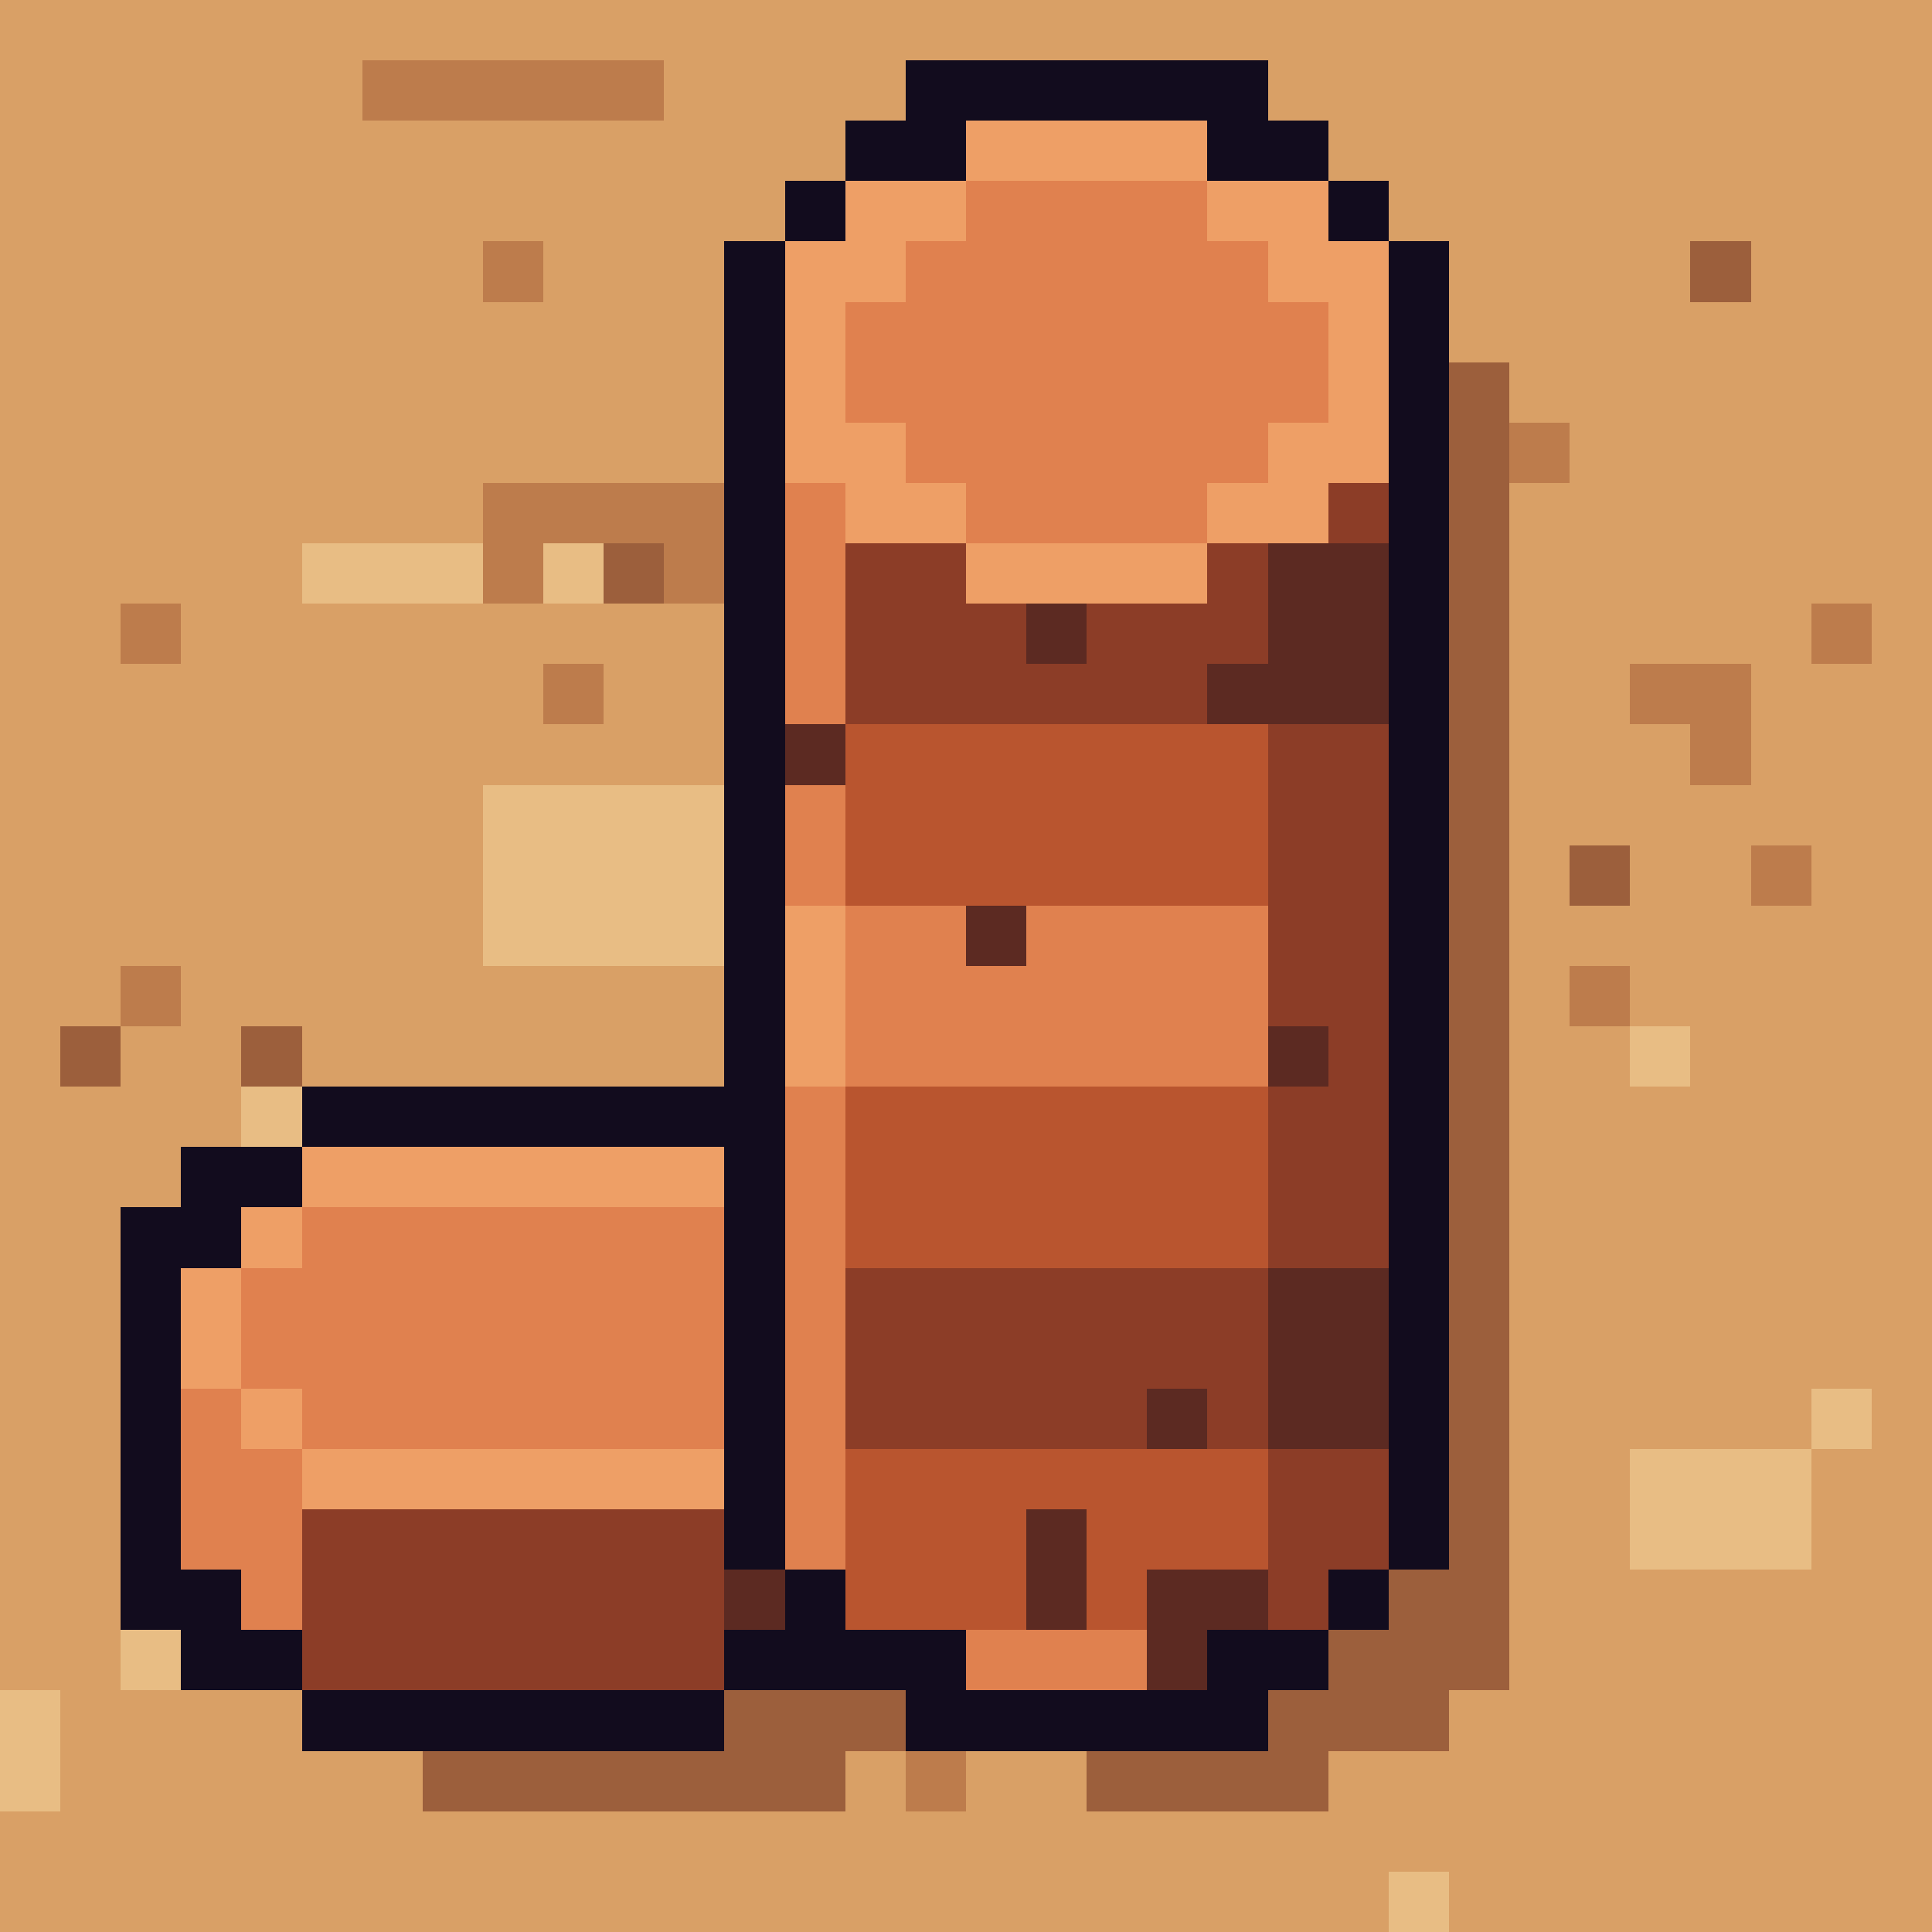
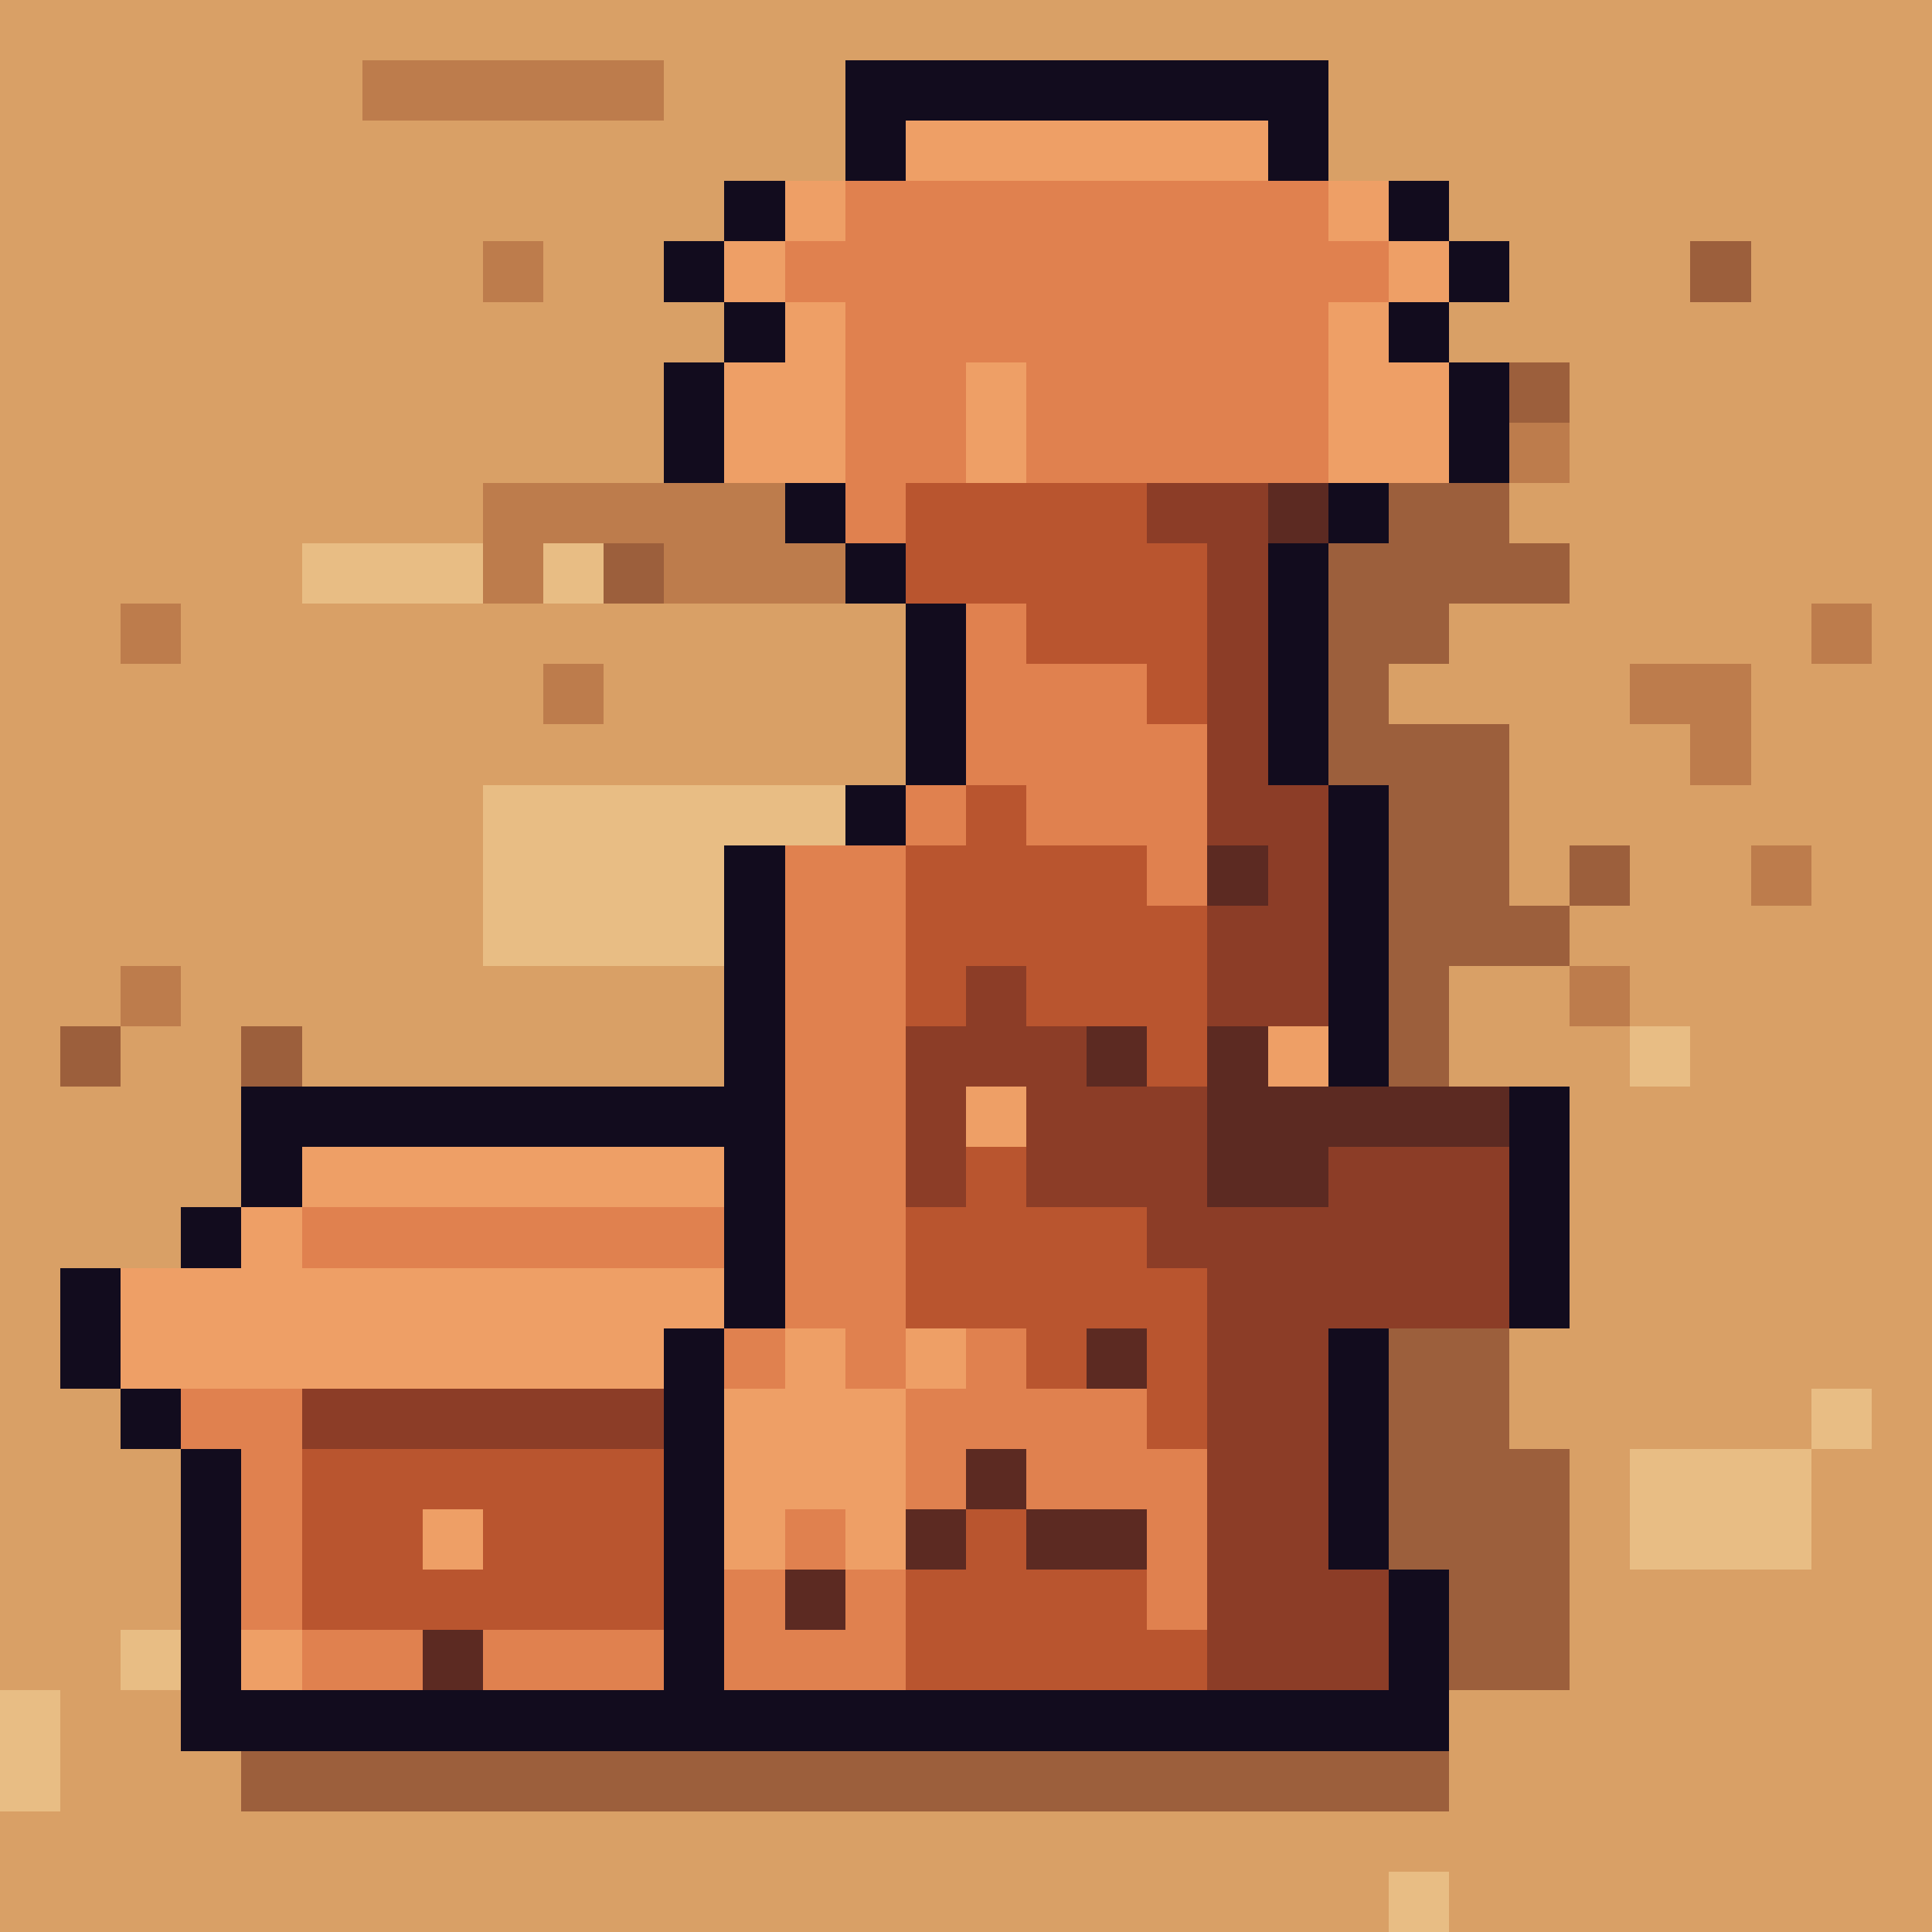
<svg xmlns="http://www.w3.org/2000/svg" viewBox="0 0 32 32" shape-rendering="crispEdges">
-   <path fill="#d9a066" d="M0 0h32v1h-32zM0 1h6v1h-6zM11 1h4v1h-4zM21 1h11v1h-11zM0 2h14v1h-14zM22 2h10v1h-10zM0 3h13v1h-13zM23 3h9v1h-9zM0 4h8v1h-8zM9 4h3v1h-3zM24 4h4v1h-4zM29 4h3v1h-3zM0 5h12v1h-12zM24 5h8v1h-8zM0 6h12v1h-12zM25 6h7v1h-7zM0 7h12v1h-12zM26 7h6v1h-6zM0 8h8v1h-8zM25 8h7v1h-7zM0 9h5v1h-5zM25 9h7v1h-7zM0 10h2v1h-2zM3 10h9v1h-9zM25 10h5v1h-5zM31 10h1v1h-1zM0 11h9v1h-9zM10 11h2v1h-2zM25 11h2v1h-2zM29 11h3v1h-3zM0 12h12v1h-12zM25 12h3v1h-3zM29 12h3v1h-3zM0 13h8v1h-8zM25 13h7v1h-7zM0 14h8v1h-8zM25 14h1v1h-1zM27 14h2v1h-2zM30 14h2v1h-2zM0 15h8v1h-8zM25 15h7v1h-7zM0 16h2v1h-2zM3 16h9v1h-9zM25 16h1v1h-1zM27 16h5v1h-5zM0 17h1v1h-1zM2 17h2v1h-2zM5 17h7v1h-7zM25 17h2v1h-2zM28 17h4v1h-4zM0 18h4v1h-4zM25 18h7v1h-7zM0 19h3v1h-3zM25 19h7v1h-7zM0 20h2v1h-2zM25 20h7v1h-7zM0 21h2v1h-2zM25 21h7v1h-7zM0 22h2v1h-2zM25 22h7v1h-7zM0 23h2v1h-2zM25 23h5v1h-5zM31 23h1v1h-1zM0 24h2v1h-2zM25 24h2v1h-2zM30 24h2v1h-2zM0 25h2v1h-2zM25 25h2v1h-2zM30 25h2v1h-2zM0 26h2v1h-2zM25 26h7v1h-7zM0 27h2v1h-2zM25 27h7v1h-7zM1 28h4v1h-4zM24 28h8v1h-8zM1 29h6v1h-6zM14 29h1v1h-1zM16 29h2v1h-2zM22 29h10v1h-10zM0 30h32v1h-32zM0 31h23v1h-23zM24 31h8v1h-8z" />
-   <path fill="#bd7c4c" d="M6 1h5v1h-5zM8 4h1v1h-1zM25 7h1v1h-1zM8 8h4v1h-4zM8 9h1v1h-1zM11 9h1v1h-1zM2 10h1v1h-1zM30 10h1v1h-1zM9 11h1v1h-1zM27 11h2v1h-2zM28 12h1v1h-1zM29 14h1v1h-1zM2 16h1v1h-1zM26 16h1v1h-1zM15 29h1v1h-1z" />
-   <path fill="#120c1e" d="M15 1h6v1h-6zM14 2h2v1h-2zM20 2h2v1h-2zM13 3h1v1h-1zM22 3h1v1h-1zM12 4h1v1h-1zM23 4h1v1h-1zM12 5h1v1h-1zM23 5h1v1h-1zM12 6h1v1h-1zM23 6h1v1h-1zM12 7h1v1h-1zM23 7h1v1h-1zM12 8h1v1h-1zM23 8h1v1h-1zM12 9h1v1h-1zM23 9h1v1h-1zM12 10h1v1h-1zM23 10h1v1h-1zM12 11h1v1h-1zM23 11h1v1h-1zM12 12h1v1h-1zM23 12h1v1h-1zM12 13h1v1h-1zM23 13h1v1h-1zM12 14h1v1h-1zM23 14h1v1h-1zM12 15h1v1h-1zM23 15h1v1h-1zM12 16h1v1h-1zM23 16h1v1h-1zM12 17h1v1h-1zM23 17h1v1h-1zM5 18h8v1h-8zM23 18h1v1h-1zM3 19h2v1h-2zM12 19h1v1h-1zM23 19h1v1h-1zM2 20h2v1h-2zM12 20h1v1h-1zM23 20h1v1h-1zM2 21h1v1h-1zM12 21h1v1h-1zM23 21h1v1h-1zM2 22h1v1h-1zM12 22h1v1h-1zM23 22h1v1h-1zM2 23h1v1h-1zM12 23h1v1h-1zM23 23h1v1h-1zM2 24h1v1h-1zM12 24h1v1h-1zM23 24h1v1h-1zM2 25h1v1h-1zM12 25h1v1h-1zM23 25h1v1h-1zM2 26h2v1h-2zM13 26h1v1h-1zM22 26h1v1h-1zM3 27h2v1h-2zM12 27h4v1h-4zM20 27h2v1h-2zM5 28h7v1h-7zM15 28h6v1h-6z" />
-   <path fill="#ee9f66" d="M16 2h4v1h-4zM14 3h2v1h-2zM20 3h2v1h-2zM13 4h2v1h-2zM21 4h2v1h-2zM13 5h1v1h-1zM22 5h1v1h-1zM13 6h1v1h-1zM22 6h1v1h-1zM13 7h2v1h-2zM21 7h2v1h-2zM14 8h2v1h-2zM20 8h2v1h-2zM16 9h4v1h-4zM13 15h1v1h-1zM13 16h1v1h-1zM13 17h1v1h-1zM5 19h7v1h-7zM4 20h1v1h-1zM3 21h1v1h-1zM3 22h1v1h-1zM4 23h1v1h-1zM5 24h7v1h-7z" />
-   <path fill="#e0814f" d="M16 3h4v1h-4zM15 4h6v1h-6zM14 5h8v1h-8zM14 6h8v1h-8zM15 7h6v1h-6zM13 8h1v1h-1zM16 8h4v1h-4zM13 9h1v1h-1zM13 10h1v1h-1zM13 11h1v1h-1zM13 13h1v1h-1zM13 14h1v1h-1zM14 15h2v1h-2zM17 15h4v1h-4zM14 16h7v1h-7zM14 17h7v1h-7zM13 18h1v1h-1zM13 19h1v1h-1zM5 20h7v1h-7zM13 20h1v1h-1zM4 21h8v1h-8zM13 21h1v1h-1zM4 22h8v1h-8zM13 22h1v1h-1zM3 23h1v1h-1zM5 23h7v1h-7zM13 23h1v1h-1zM3 24h2v1h-2zM13 24h1v1h-1zM3 25h2v1h-2zM13 25h1v1h-1zM4 26h1v1h-1zM16 27h3v1h-3z" />
-   <path fill="#9c5f3c" d="M28 4h1v1h-1zM24 6h1v1h-1zM24 7h1v1h-1zM24 8h1v1h-1zM10 9h1v1h-1zM24 9h1v1h-1zM24 10h1v1h-1zM24 11h1v1h-1zM24 12h1v1h-1zM24 13h1v1h-1zM24 14h1v1h-1zM26 14h1v1h-1zM24 15h1v1h-1zM24 16h1v1h-1zM1 17h1v1h-1zM4 17h1v1h-1zM24 17h1v1h-1zM24 18h1v1h-1zM24 19h1v1h-1zM24 20h1v1h-1zM24 21h1v1h-1zM24 22h1v1h-1zM24 23h1v1h-1zM24 24h1v1h-1zM24 25h1v1h-1zM23 26h2v1h-2zM22 27h3v1h-3zM12 28h3v1h-3zM21 28h3v1h-3zM7 29h7v1h-7zM18 29h4v1h-4z" />
-   <path fill="#8c3d27" d="M22 8h1v1h-1zM14 9h2v1h-2zM20 9h1v1h-1zM14 10h3v1h-3zM18 10h3v1h-3zM14 11h6v1h-6zM21 12h2v1h-2zM21 13h2v1h-2zM21 14h2v1h-2zM21 15h2v1h-2zM21 16h2v1h-2zM22 17h1v1h-1zM21 18h2v1h-2zM21 19h2v1h-2zM21 20h2v1h-2zM14 21h7v1h-7zM14 22h7v1h-7zM14 23h5v1h-5zM20 23h1v1h-1zM21 24h2v1h-2zM5 25h7v1h-7zM21 25h2v1h-2zM5 26h7v1h-7zM21 26h1v1h-1zM5 27h7v1h-7z" />
-   <path fill="#e8bd84" d="M5 9h3v1h-3zM9 9h1v1h-1zM8 13h4v1h-4zM8 14h4v1h-4zM8 15h4v1h-4zM27 17h1v1h-1zM4 18h1v1h-1zM30 23h1v1h-1zM27 24h3v1h-3zM27 25h3v1h-3zM2 27h1v1h-1zM0 28h1v1h-1zM0 29h1v1h-1zM23 31h1v1h-1z" />
-   <path fill="#5c2a22" d="M21 9h2v1h-2zM17 10h1v1h-1zM21 10h2v1h-2zM20 11h3v1h-3zM13 12h1v1h-1zM16 15h1v1h-1zM21 17h1v1h-1zM21 21h2v1h-2zM21 22h2v1h-2zM19 23h1v1h-1zM21 23h2v1h-2zM17 25h1v1h-1zM12 26h1v1h-1zM17 26h1v1h-1zM19 26h2v1h-2zM19 27h1v1h-1z" />
-   <path fill="#b9552f" d="M14 12h7v1h-7zM14 13h7v1h-7zM14 14h7v1h-7zM14 18h7v1h-7zM14 19h7v1h-7zM14 20h7v1h-7zM14 24h7v1h-7zM14 25h3v1h-3zM18 25h3v1h-3zM14 26h3v1h-3zM18 26h1v1h-1z" />
+   <path fill="#d9a066" d="M0 0h32v1h-32zM0 1h6v1h-6zM11 1h3v1h-3zM22 1h10v1h-10zM0 2h14v1h-14zM22 2h10v1h-10zM0 3h12v1h-12zM24 3h8v1h-8zM0 4h8v1h-8zM9 4h2v1h-2zM25 4h3v1h-3zM29 4h3v1h-3zM0 5h12v1h-12zM24 5h8v1h-8zM0 6h11v1h-11zM26 6h6v1h-6zM0 7h11v1h-11zM26 7h6v1h-6zM0 8h8v1h-8zM25 8h7v1h-7zM0 9h5v1h-5zM26 9h6v1h-6zM0 10h2v1h-2zM3 10h12v1h-12zM24 10h6v1h-6zM31 10h1v1h-1zM0 11h9v1h-9zM10 11h5v1h-5zM23 11h4v1h-4zM29 11h3v1h-3zM0 12h15v1h-15zM25 12h3v1h-3zM29 12h3v1h-3zM0 13h8v1h-8zM25 13h7v1h-7zM0 14h8v1h-8zM25 14h1v1h-1zM27 14h2v1h-2zM30 14h2v1h-2zM0 15h8v1h-8zM26 15h6v1h-6zM0 16h2v1h-2zM3 16h9v1h-9zM24 16h2v1h-2zM27 16h5v1h-5zM0 17h1v1h-1zM2 17h2v1h-2zM5 17h7v1h-7zM24 17h3v1h-3zM28 17h4v1h-4zM0 18h4v1h-4zM26 18h6v1h-6zM0 19h4v1h-4zM26 19h6v1h-6zM0 20h3v1h-3zM26 20h6v1h-6zM0 21h1v1h-1zM26 21h6v1h-6zM0 22h1v1h-1zM25 22h7v1h-7zM0 23h2v1h-2zM25 23h5v1h-5zM31 23h1v1h-1zM0 24h3v1h-3zM26 24h1v1h-1zM30 24h2v1h-2zM0 25h3v1h-3zM26 25h1v1h-1zM30 25h2v1h-2zM0 26h3v1h-3zM26 26h6v1h-6zM0 27h2v1h-2zM26 27h6v1h-6zM1 28h2v1h-2zM24 28h8v1h-8zM1 29h3v1h-3zM24 29h8v1h-8zM0 30h32v1h-32zM0 31h23v1h-23zM24 31h8v1h-8z" />
+   <path fill="#bd7c4c" d="M6 1h5v1h-5zM8 4h1v1h-1zM25 7h1v1h-1zM8 8h5v1h-5zM8 9h1v1h-1zM11 9h3v1h-3zM2 10h1v1h-1zM30 10h1v1h-1zM9 11h1v1h-1zM27 11h2v1h-2zM28 12h1v1h-1zM29 14h1v1h-1zM2 16h1v1h-1zM26 16h1v1h-1z" />
+   <path fill="#120c1e" d="M14 1h8v1h-8zM14 2h1v1h-1zM21 2h1v1h-1zM12 3h1v1h-1zM23 3h1v1h-1zM11 4h1v1h-1zM24 4h1v1h-1zM12 5h1v1h-1zM23 5h1v1h-1zM11 6h1v1h-1zM24 6h1v1h-1zM11 7h1v1h-1zM24 7h1v1h-1zM13 8h1v1h-1zM22 8h1v1h-1zM14 9h1v1h-1zM21 9h1v1h-1zM15 10h1v1h-1zM21 10h1v1h-1zM15 11h1v1h-1zM21 11h1v1h-1zM15 12h1v1h-1zM21 12h1v1h-1zM14 13h1v1h-1zM22 13h1v1h-1zM12 14h1v1h-1zM22 14h1v1h-1zM12 15h1v1h-1zM22 15h1v1h-1zM12 16h1v1h-1zM22 16h1v1h-1zM12 17h1v1h-1zM22 17h1v1h-1zM4 18h9v1h-9zM25 18h1v1h-1zM4 19h1v1h-1zM12 19h1v1h-1zM25 19h1v1h-1zM3 20h1v1h-1zM12 20h1v1h-1zM25 20h1v1h-1zM1 21h1v1h-1zM12 21h1v1h-1zM25 21h1v1h-1zM1 22h1v1h-1zM11 22h1v1h-1zM22 22h1v1h-1zM2 23h1v1h-1zM11 23h1v1h-1zM22 23h1v1h-1zM3 24h1v1h-1zM11 24h1v1h-1zM22 24h1v1h-1zM3 25h1v1h-1zM11 25h1v1h-1zM22 25h1v1h-1zM3 26h1v1h-1zM11 26h1v1h-1zM23 26h1v1h-1zM3 27h1v1h-1zM11 27h1v1h-1zM23 27h1v1h-1zM3 28h21v1h-21z" />
+   <path fill="#ee9f66" d="M15 2h6v1h-6zM13 3h1v1h-1zM22 3h1v1h-1zM12 4h1v1h-1zM23 4h1v1h-1zM13 5h1v1h-1zM22 5h1v1h-1zM12 6h2v1h-2zM16 6h1v1h-1zM22 6h2v1h-2zM12 7h2v1h-2zM16 7h1v1h-1zM22 7h2v1h-2zM21 17h1v1h-1zM16 18h1v1h-1zM5 19h7v1h-7zM4 20h1v1h-1zM2 21h10v1h-10zM2 22h9v1h-9zM13 22h1v1h-1zM15 22h1v1h-1zM12 23h3v1h-3zM12 24h3v1h-3zM7 25h1v1h-1zM12 25h1v1h-1zM14 25h1v1h-1zM4 27h1v1h-1z" />
+   <path fill="#e0814f" d="M14 3h8v1h-8zM13 4h10v1h-10zM14 5h8v1h-8zM14 6h2v1h-2zM17 6h5v1h-5zM14 7h2v1h-2zM17 7h5v1h-5zM14 8h1v1h-1zM16 10h1v1h-1zM16 11h3v1h-3zM16 12h4v1h-4zM15 13h1v1h-1zM17 13h3v1h-3zM13 14h2v1h-2zM19 14h1v1h-1zM13 15h2v1h-2zM13 16h2v1h-2zM13 17h2v1h-2zM13 18h2v1h-2zM13 19h2v1h-2zM5 20h7v1h-7zM13 20h2v1h-2zM13 21h2v1h-2zM12 22h1v1h-1zM14 22h1v1h-1zM16 22h1v1h-1zM3 23h2v1h-2zM15 23h4v1h-4zM4 24h1v1h-1zM15 24h1v1h-1zM17 24h3v1h-3zM4 25h1v1h-1zM13 25h1v1h-1zM19 25h1v1h-1zM4 26h1v1h-1zM12 26h1v1h-1zM14 26h1v1h-1zM19 26h1v1h-1zM5 27h2v1h-2zM8 27h3v1h-3zM12 27h3v1h-3z" />
+   <path fill="#9c5f3c" d="M28 4h1v1h-1zM25 6h1v1h-1zM23 8h2v1h-2zM10 9h1v1h-1zM22 9h4v1h-4zM22 10h2v1h-2zM22 11h1v1h-1zM22 12h3v1h-3zM23 13h2v1h-2zM23 14h2v1h-2zM26 14h1v1h-1zM23 15h3v1h-3zM23 16h1v1h-1zM1 17h1v1h-1zM4 17h1v1h-1zM23 17h1v1h-1zM23 22h2v1h-2zM23 23h2v1h-2zM23 24h3v1h-3zM23 25h3v1h-3zM24 26h2v1h-2zM24 27h2v1h-2zM4 29h20v1h-20z" />
+   <path fill="#b9552f" d="M15 8h4v1h-4zM15 9h5v1h-5zM17 10h3v1h-3zM19 11h1v1h-1zM16 13h1v1h-1zM15 14h4v1h-4zM15 15h5v1h-5zM15 16h1v1h-1zM17 16h3v1h-3zM19 17h1v1h-1zM16 19h1v1h-1zM15 20h4v1h-4zM15 21h5v1h-5zM17 22h1v1h-1zM19 22h1v1h-1zM19 23h1v1h-1zM5 24h6v1h-6zM5 25h2v1h-2zM8 25h3v1h-3zM16 25h1v1h-1zM5 26h6v1h-6zM15 26h4v1h-4zM15 27h5v1h-5z" />
+   <path fill="#8c3d27" d="M19 8h2v1h-2zM20 9h1v1h-1zM20 10h1v1h-1zM20 11h1v1h-1zM20 12h1v1h-1zM20 13h2v1h-2zM21 14h1v1h-1zM20 15h2v1h-2zM16 16h1v1h-1zM20 16h2v1h-2zM15 17h3v1h-3zM15 18h1v1h-1zM17 18h3v1h-3zM15 19h1v1h-1zM17 19h3v1h-3zM22 19h3v1h-3zM19 20h6v1h-6zM20 21h5v1h-5zM20 22h2v1h-2zM5 23h6v1h-6zM20 23h2v1h-2zM20 24h2v1h-2zM20 25h2v1h-2zM20 26h3v1h-3zM20 27h3v1h-3z" />
+   <path fill="#5c2a22" d="M21 8h1v1h-1zM20 14h1v1h-1zM18 17h1v1h-1zM20 17h1v1h-1zM20 18h5v1h-5zM20 19h2v1h-2zM18 22h1v1h-1zM16 24h1v1h-1zM15 25h1v1h-1zM17 25h2v1h-2zM13 26h1v1h-1zM7 27h1v1h-1z" />
+   <path fill="#e8bd84" d="M5 9h3v1h-3zM9 9h1v1h-1zM8 13h6v1h-6zM8 14h4v1h-4zM8 15h4v1h-4zM27 17h1v1h-1zM30 23h1v1h-1zM27 24h3v1h-3zM27 25h3v1h-3zM2 27h1v1h-1zM0 28h1v1h-1zM0 29h1v1h-1zM23 31h1v1h-1z" />
</svg>
